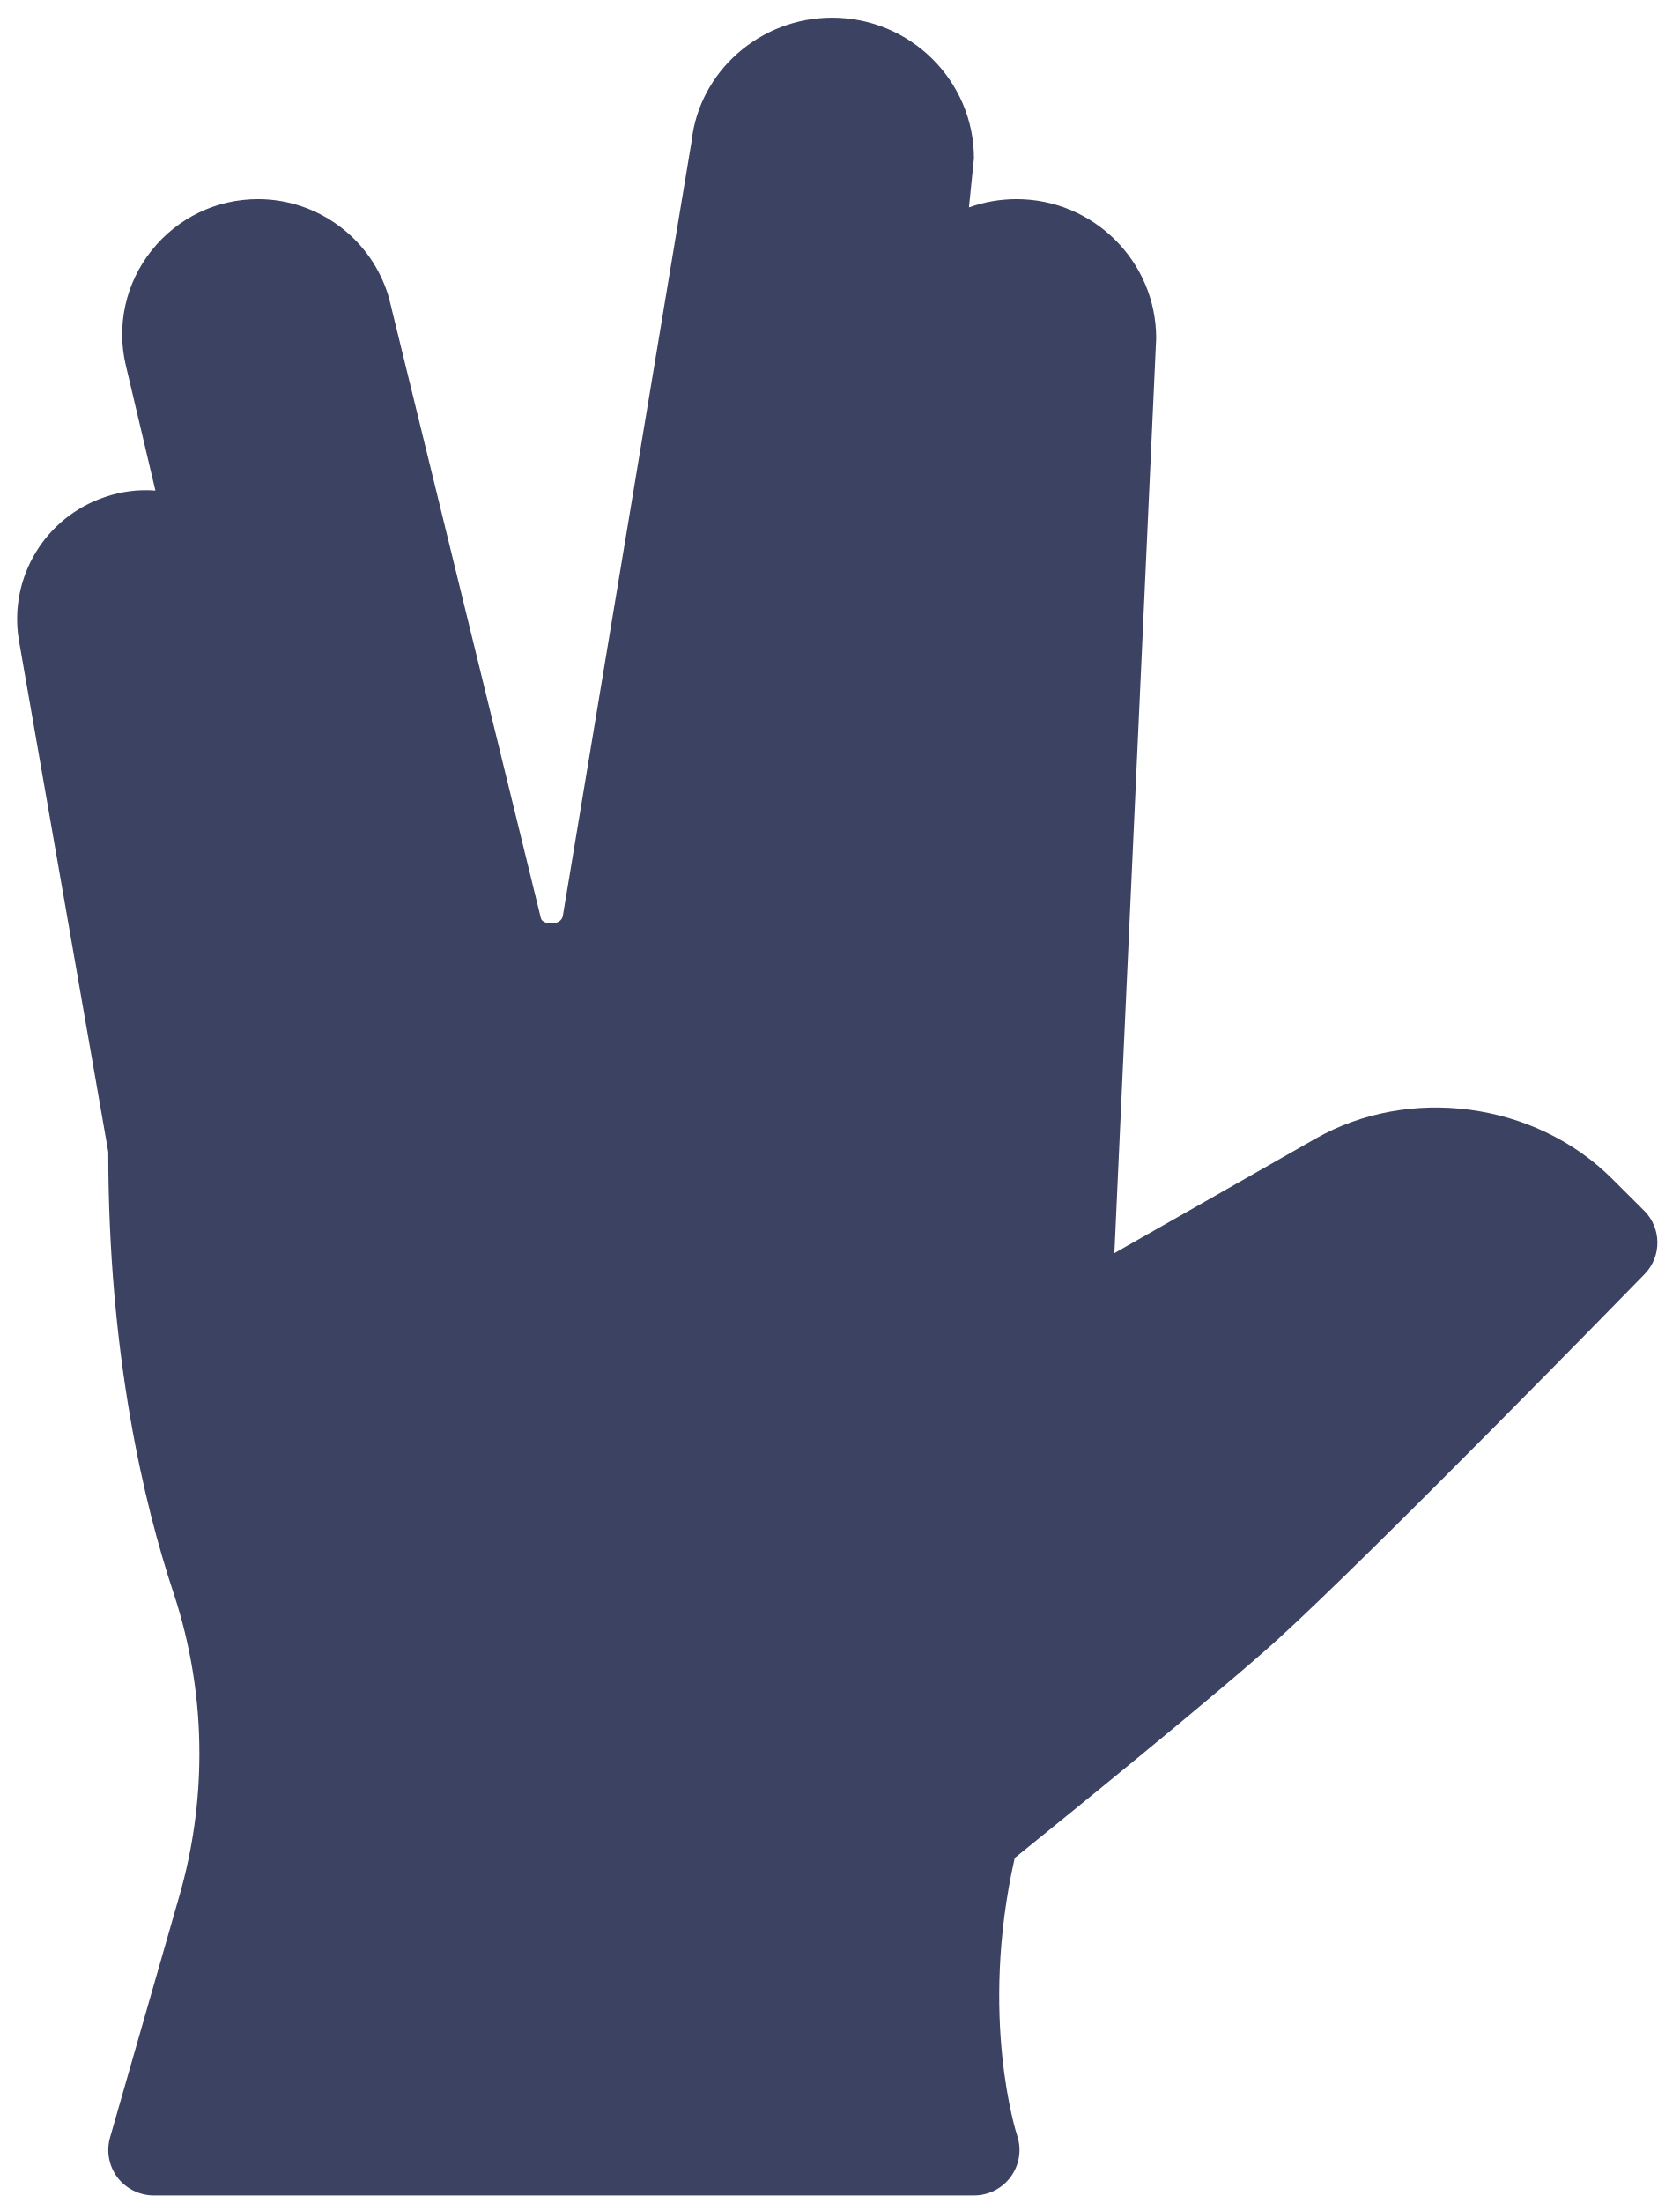
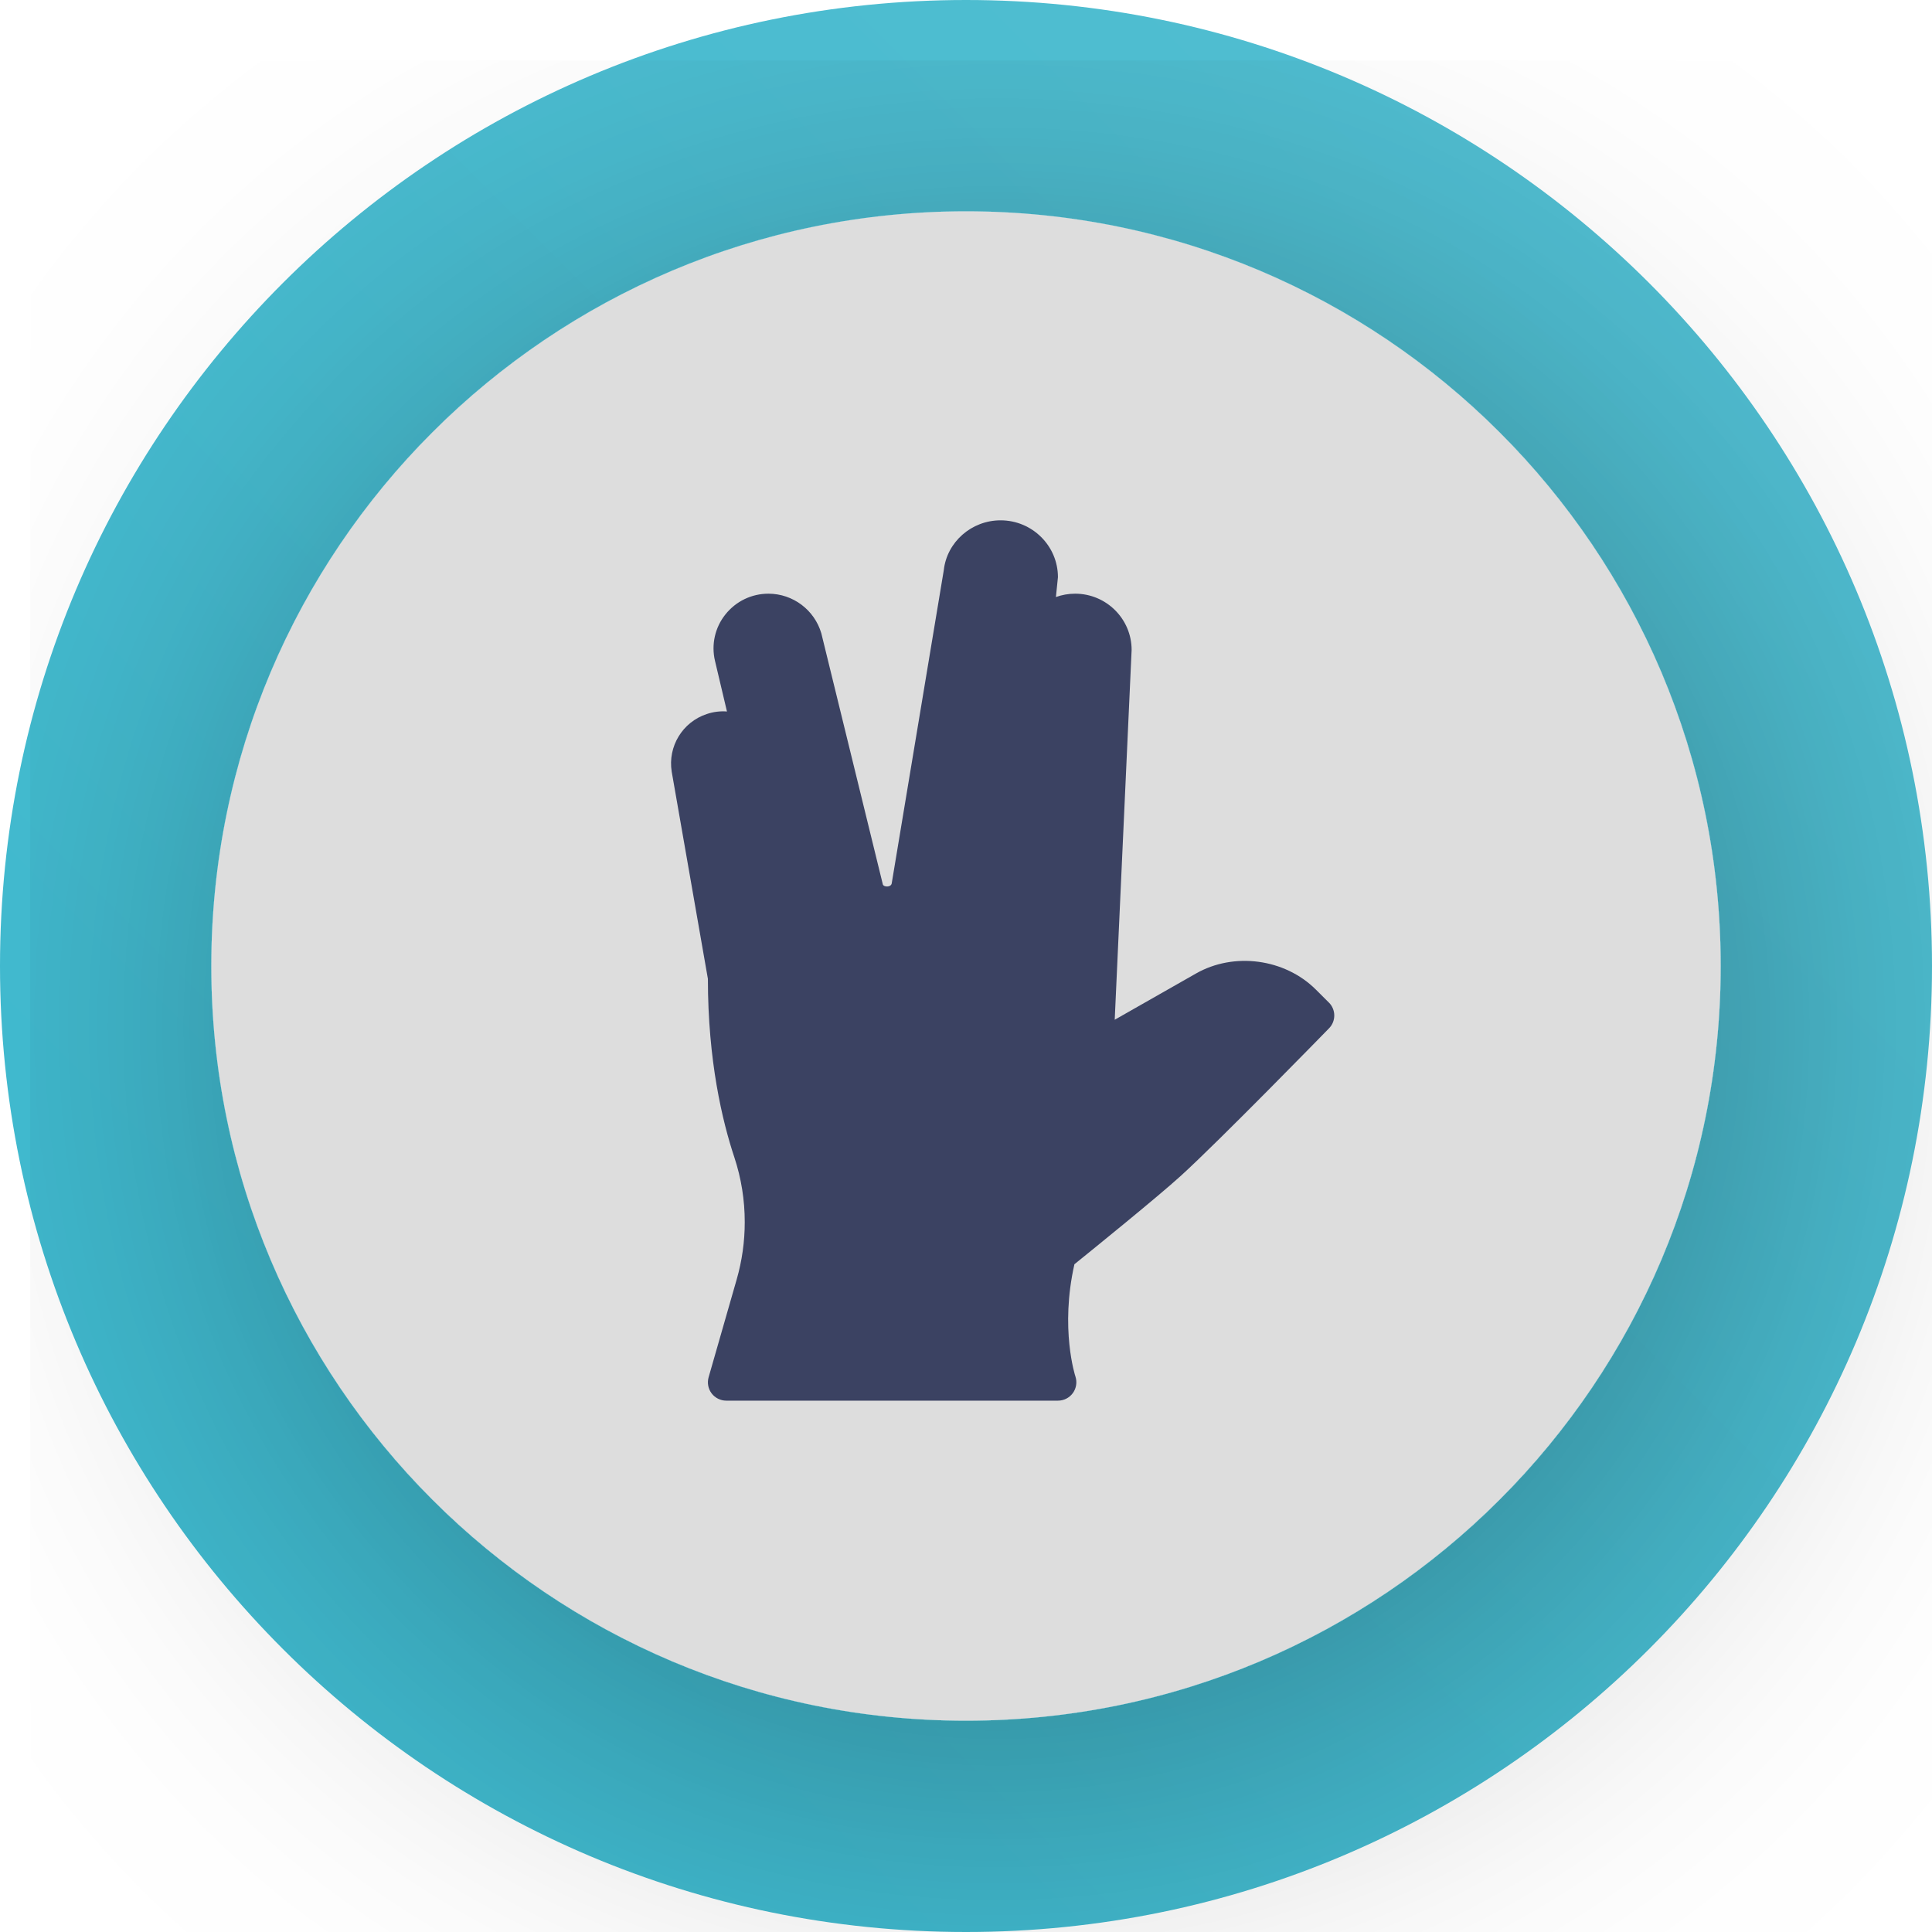
- <svg xmlns="http://www.w3.org/2000/svg" width="45" height="59">
-   <path fill="#3B4262" d="M44.042 32.422l-.863-.86c-2.062-2.054-5.433-2.5-7.95-1.06l-5.376 3.059 1.12-24.502c0-2.054-1.678-3.726-3.743-3.726-.446 0-.875.079-1.273.222l.134-1.315c0-2.077-1.705-3.767-3.798-3.767-1.936 0-3.559 1.445-3.764 3.299l-3.45 20.75c-.045.282-.536.253-.588.075L10.416 7.962a3.658 3.658 0 00-3.502-2.629c-1.118 0-2.157.501-2.853 1.375a3.592 3.592 0 00-.69 3.08l.792 3.35a3.34 3.34 0 00-1.335.168 3.447 3.447 0 00-2.326 3.818L2.9 30.85c0 5.415.953 9.423 1.754 11.83a13.61 13.61 0 01.687 4.291c0 1.284-.179 2.562-.534 3.796l-1.86 6.482c-.104.366-.03.76.198 1.065.232.304.592.483.975.483h21.97a1.218 1.218 0 001.16-1.6c-.013-.031-1.033-3.169-.067-7.437 1.225-.99 5.514-4.462 7.054-5.862 2.546-2.315 9.521-9.468 9.817-9.772a1.21 1.21 0 00-.012-1.705z" />
+ <svg xmlns="http://www.w3.org/2000/svg" viewBox="0 0 128 128" preserveAspectRatio="xMidYMid meet">
+   <defs>
+     <linearGradient id="myGradient" gradientUnits="userSpaceOnUse" gradientTransform="rotate(-45 50 50)">
+       <stop offset="0%" stop-color="hsl(189, 59%, 53%)" />
+       <stop offset="100%" stop-color="hsl(189, 58%, 57%)" />
+     </linearGradient>
+   </defs>
+   <circle r="64" cx="64" cy="64" fill="url(#myGradient)" />
+   <svg>
+     <circle r="50" cx="64" cy="64" fill="#ddd" style="filter: drop-shadow(2px 4px 20px rgba(0, 0, 0, 0.3));" />
+     <path transform="translate(44,34)" fill="#3B4262" d="M44.042 32.422l-.863-.86c-2.062-2.054-5.433-2.5-7.95-1.06l-5.376 3.059 1.12-24.502c0-2.054-1.678-3.726-3.743-3.726-.446 0-.875.079-1.273.222l.134-1.315c0-2.077-1.705-3.767-3.798-3.767-1.936 0-3.559 1.445-3.764 3.299l-3.45 20.75c-.045.282-.536.253-.588.075L10.416 7.962a3.658 3.658 0 00-3.502-2.629c-1.118 0-2.157.501-2.853 1.375a3.592 3.592 0 00-.69 3.08l.792 3.35a3.34 3.34 0 00-1.335.168 3.447 3.447 0 00-2.326 3.818L2.9 30.85c0 5.415.953 9.423 1.754 11.83a13.61 13.61 0 01.687 4.291c0 1.284-.179 2.562-.534 3.796l-1.86 6.482c-.104.366-.03.76.198 1.065.232.304.592.483.975.483h21.97a1.218 1.218 0 001.16-1.6c-.013-.031-1.033-3.169-.067-7.437 1.225-.99 5.514-4.462 7.054-5.862 2.546-2.315 9.521-9.468 9.817-9.772a1.21 1.21 0 00-.012-1.705z" />
+   </svg>
</svg>
